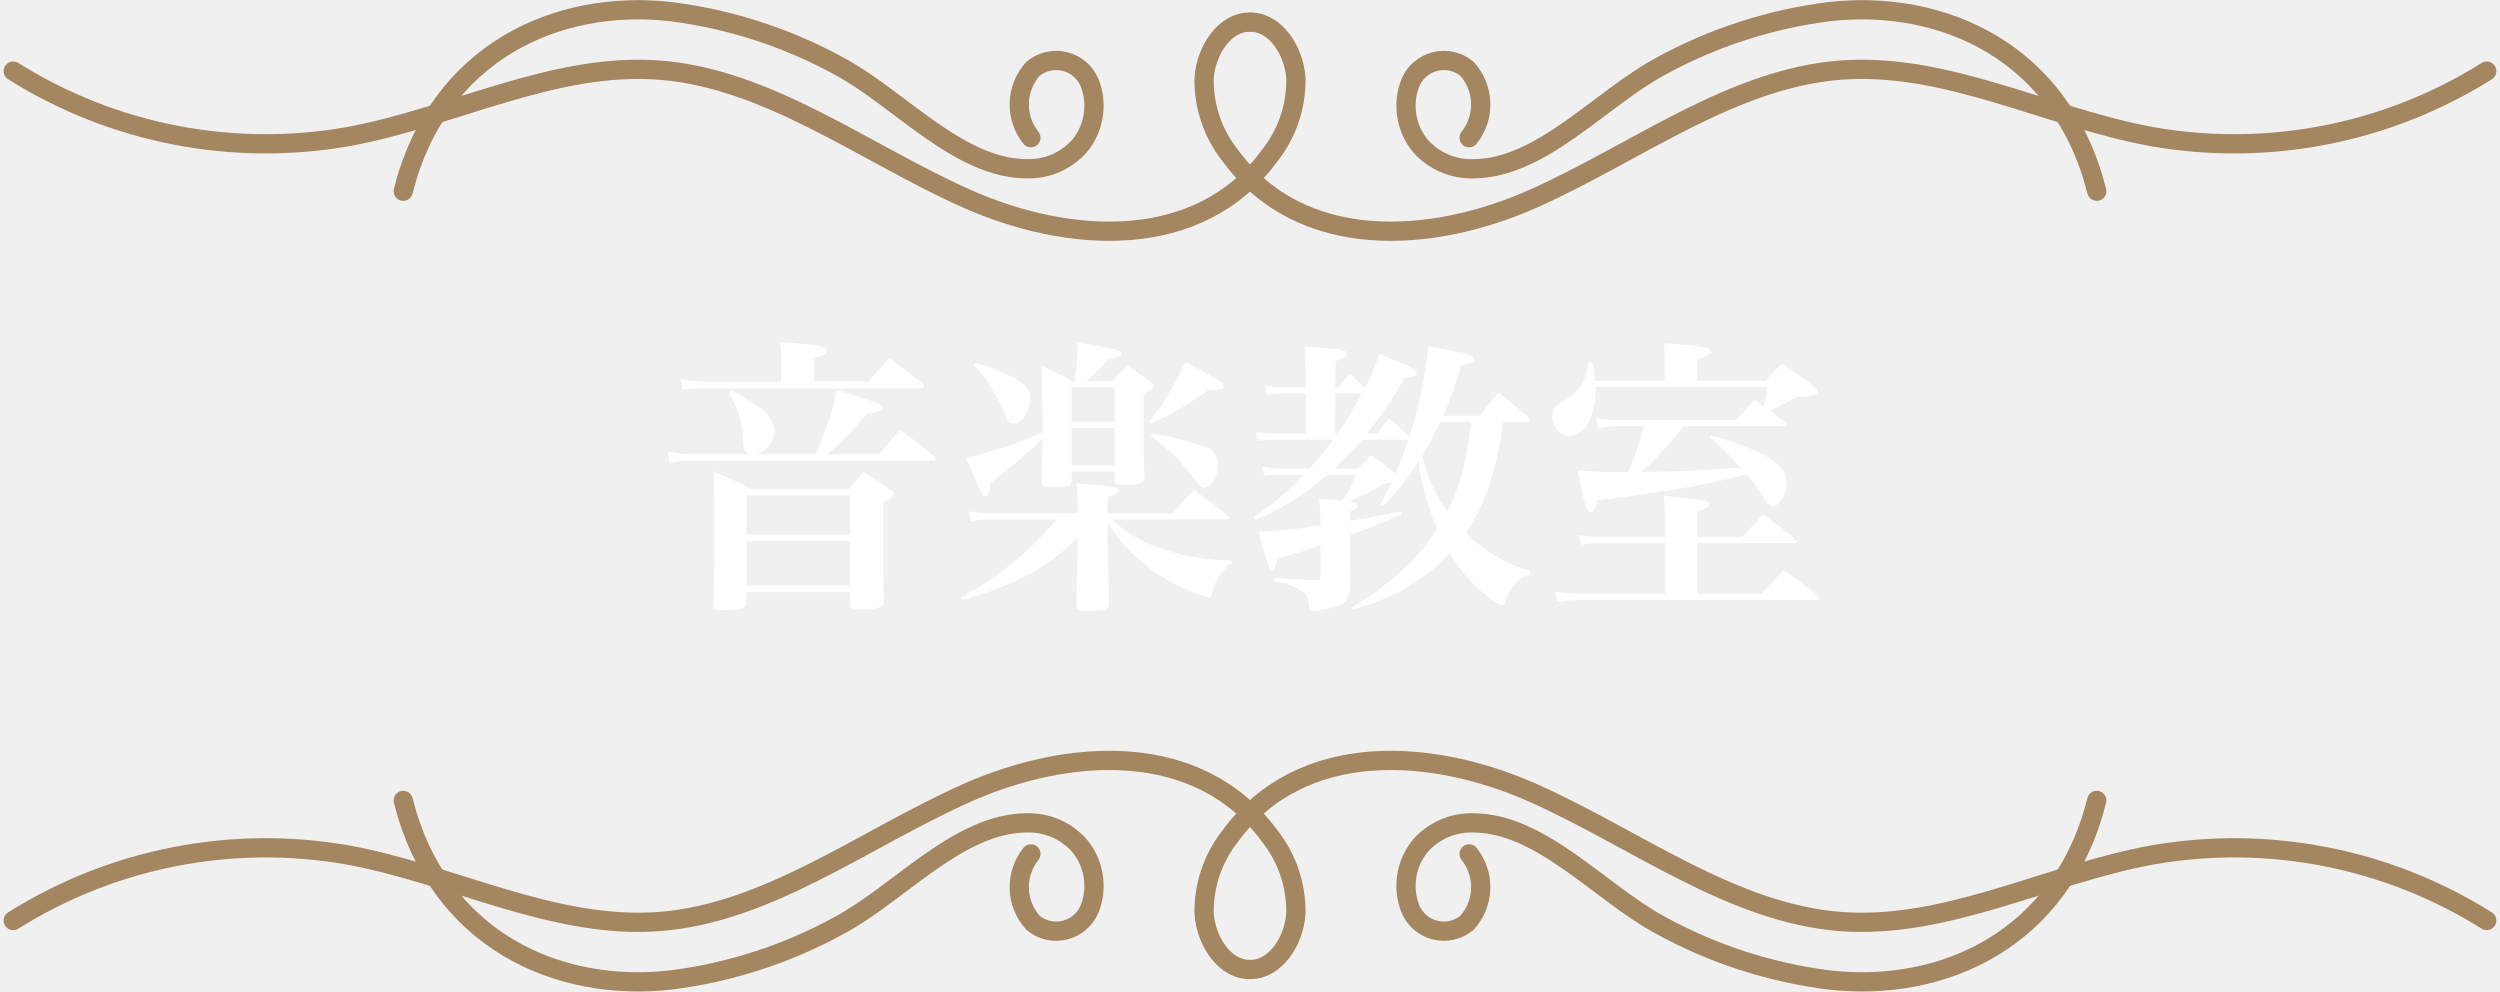
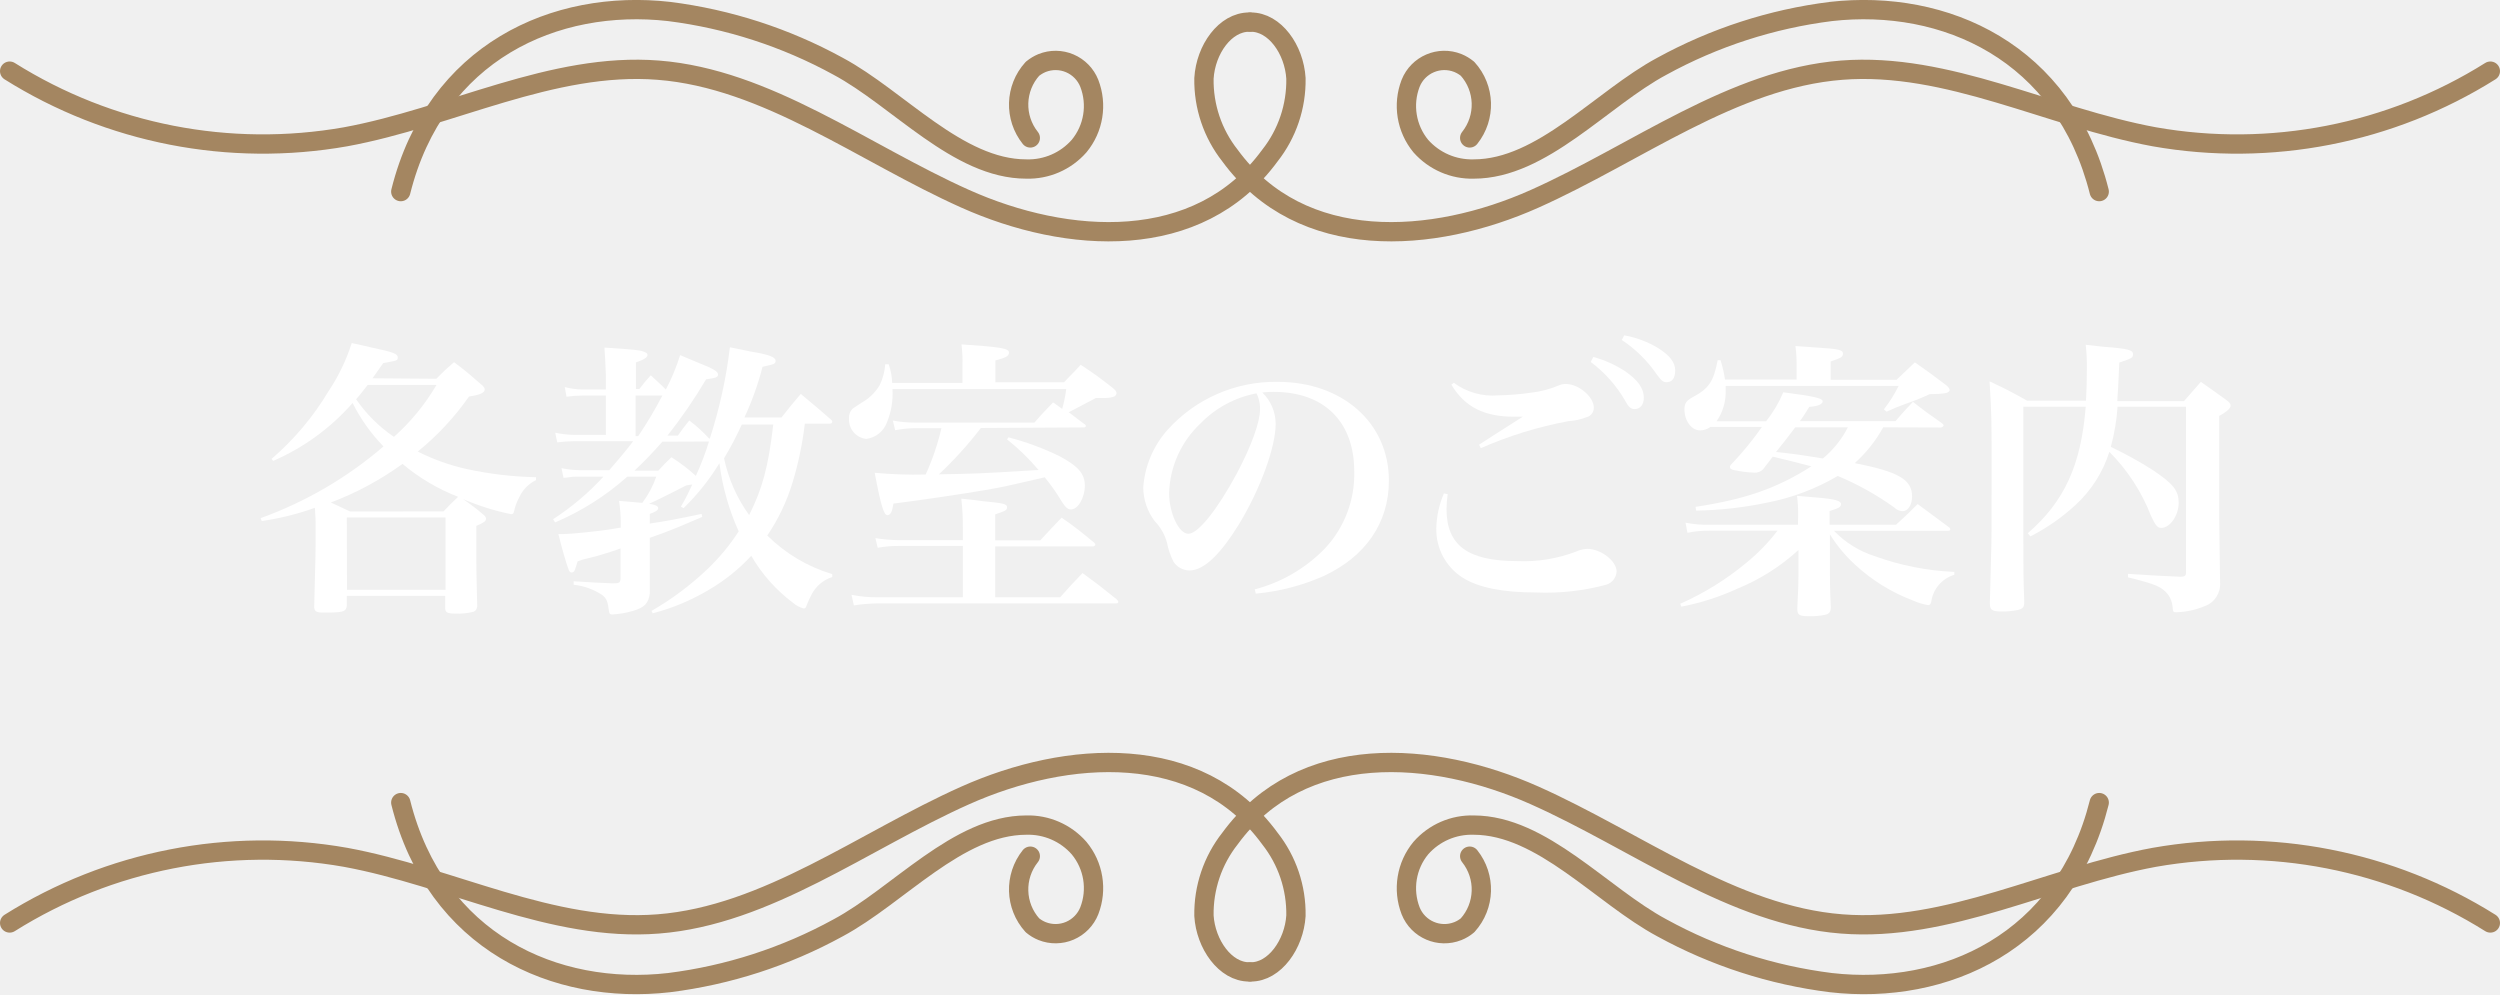
- <svg xmlns="http://www.w3.org/2000/svg" width="259.753" height="103.033" viewBox="0 0 259.753 103.033">
-   <g transform="translate(-553.624 -639.981)">
-     <path d="M-44.4-21.39v-2.4c.93-.24,1.29-.45,1.29-.78,0-.18-.12-.3-.39-.39-.39-.15-.69-.21-4.47-.54a10.963,10.963,0,0,1,.15,2.22v1.92h-8.01a8.552,8.552,0,0,1-2.43-.3l.21,1.14a10.608,10.608,0,0,1,2.22-.15h22.56c.15,0,.3-.12.3-.21a.679.679,0,0,0-.12-.27c-1.5-1.17-1.98-1.53-3.51-2.67-1.08,1.2-1.08,1.2-2.19,2.43Zm-6,7.56a2.7,2.7,0,0,0,1.89-2.4,3.39,3.39,0,0,0-1.53-2.43,17.247,17.247,0,0,0-2.97-1.77l-.3.27a8.468,8.468,0,0,1,1.53,4.98c.03.87.21,1.2.69,1.35h-5.7a10.951,10.951,0,0,1-2.82-.27l.21,1.17a13.433,13.433,0,0,1,2.64-.21h24.63c.24,0,.39-.09.39-.21a.6.6,0,0,0-.18-.27c-1.5-1.2-1.95-1.56-3.54-2.76-.96,1.11-1.26,1.47-2.19,2.55h-5.34a47.006,47.006,0,0,0,4.14-4.23c1.23-.15,1.56-.3,1.56-.6,0-.33-.21-.42-4.77-1.86a18.235,18.235,0,0,1-1.14,4.05c-.48,1.26-.75,1.92-1.08,2.64ZM-51.42.51h10.77V1.74c.03.48.18.57.96.57a5.054,5.054,0,0,0,2.34-.33.6.6,0,0,0,.21-.48c-.06-2.04-.09-3.63-.09-9.27V-8.82c.84-.42,1.08-.63,1.08-.93,0-.15-.12-.27-.39-.45-1.11-.78-1.47-1.02-2.7-1.8l-1.56,1.77H-51.03a40.692,40.692,0,0,0-3.84-1.83c.09,1.23.12,1.89.12,3,0,8.52,0,8.52-.12,10.77,0,.54.18.66.96.66,1.98,0,2.43-.15,2.49-.78Zm10.77-6H-51.42V-9.54h10.77Zm0,.69V-.18H-51.42V-4.8Zm23.64-2.88h-9.27a7.454,7.454,0,0,1-1.98-.24l.18,1.08a7.283,7.283,0,0,1,1.83-.21h7.05a33.223,33.223,0,0,1-9.96,8.1l.15.27A31.256,31.256,0,0,0-22.83-.96a20.6,20.6,0,0,0,5.82-4.2l-.03,2.64c0,.51-.03.84-.06,2.19-.03.6-.06,1.29-.06,2.13,0,.54.15.63,1.17.63,1.83,0,2.19-.12,2.22-.78C-13.8.51-13.8.12-13.83-1.14c-.03-.78-.03-1.44-.03-1.83l-.06-3.75A18.039,18.039,0,0,0-5.79.18a13.17,13.17,0,0,0,2.4.9c.15,0,.27-.12.33-.39A4.813,4.813,0,0,1-1.02-2.49v-.3A21.661,21.661,0,0,1-8.91-4.23a13.038,13.038,0,0,1-4.56-2.82H-1.68c.21,0,.36-.09.36-.21q0-.09-.18-.27C-2.97-8.67-3.42-9-4.95-10.11c-.96,1.02-1.23,1.35-2.19,2.43h-6.75V-9.36c.78-.24,1.11-.45,1.11-.69,0-.15-.12-.24-.33-.3-.3-.12-.51-.15-4.05-.45a13.056,13.056,0,0,1,.15,2.04Zm-3.75-3.27c0,.48.15.54,1.11.54,1.74,0,1.98-.09,2.01-.69v-.93h4.47v.84c0,.48.12.54,1.08.54,1.62,0,1.98-.12,2.01-.72-.09-2.37-.09-3.66-.09-5.61V-20.1c.78-.42.99-.57.99-.81,0-.15-.12-.27-.36-.48a27.756,27.756,0,0,0-2.28-1.62c-.69.66-.9.87-1.59,1.62h-2.73a30.908,30.908,0,0,0,2.28-2.25c1.02-.21,1.38-.39,1.38-.63,0-.39-.57-.51-4.53-1.14a18.909,18.909,0,0,1-.36,4.02h-.24a28.155,28.155,0,0,0-3.15-1.62c.06,1.14.09,3.45.12,6.93a44.845,44.845,0,0,1-7.98,2.64c1.74,3.99,1.74,3.99,2.04,3.99s.39-.27.48-1.38a48.943,48.943,0,0,0,5.46-4.65Zm3.12-6.21v-3.6h4.47v3.6Zm4.47.63v3.87h-4.47v-3.87Zm-14.64-6.54a15.277,15.277,0,0,1,3.12,4.89c.45,1.05.54,1.17.99,1.17.9,0,1.74-1.26,1.74-2.64,0-.78-.39-1.32-1.35-1.89a17.586,17.586,0,0,0-4.38-1.77Zm18.42,6.06a32.767,32.767,0,0,0,5.97-3.51h.18c1.11,0,1.38-.06,1.38-.39s0-.33-3.96-2.52A25.514,25.514,0,0,1-9.6-17.22Zm-.03,1.29a19.816,19.816,0,0,1,4.74,4.77c.33.42.54.6.81.6.72,0,1.41-1.11,1.41-2.34a1.883,1.883,0,0,0-1.38-1.92A32.976,32.976,0,0,0-9.3-15.99ZM29.7-17.19c.15,0,.27-.06.27-.18a.22.22,0,0,0-.06-.18c-1.35-1.17-1.77-1.53-3.18-2.7-.87,1.05-1.14,1.35-1.98,2.43H20.94a30.651,30.651,0,0,0,1.86-5.22c1.17-.27,1.35-.36,1.35-.63,0-.36-.66-.63-2.52-.93-.48-.09-1.23-.24-2.19-.45a49.2,49.2,0,0,1-1.98,9.42l-.12-.09a16.528,16.528,0,0,0-2.04-1.8,19.217,19.217,0,0,0-1.17,1.56H13.05a50.712,50.712,0,0,0,3.93-5.79c.99-.15,1.23-.24,1.23-.51,0-.3-.51-.6-2.1-1.23-.42-.18-1.02-.42-1.8-.75a21.387,21.387,0,0,1-1.47,3.54c-.45-.45-1.23-1.14-1.56-1.47-.57.63-.72.84-1.17,1.41H9.75l.03-2.73c.84-.3,1.2-.51,1.2-.78q0-.18-.27-.27c-.39-.21-.75-.24-4.17-.48.03.33.09,1.29.15,2.88v1.38H4.29A7.652,7.652,0,0,1,2.46-21l.18.99a11.233,11.233,0,0,1,1.65-.12h2.4v4.17H3.3a10.077,10.077,0,0,1-1.83-.21l.21.96a15.4,15.4,0,0,1,1.62-.12H9.54c-.63.87-1.71,2.16-2.46,3H3.99a9.786,9.786,0,0,1-1.83-.21l.21.96a3.078,3.078,0,0,0,.6-.06c.33-.03.66-.06.93-.06H6.48A26.794,26.794,0,0,1,1.29-7.32l.21.33A27.029,27.029,0,0,0,8.94-11.7h2.94A9.464,9.464,0,0,1,10.44-9c-.72-.06-1.23-.12-2.4-.21a14.256,14.256,0,0,1,.18,2.34v.42c-.21.03-.21.03-1.29.21-1.2.18-3.87.45-4.62.45H1.8c.3,1.26.84,3.12,1.05,3.63.09.24.18.33.33.33.18,0,.3-.15.39-.48.06-.15.12-.39.21-.66.15-.06.33-.12.51-.18,1.32-.36,1.32-.36,1.62-.45,1.2-.36,1.65-.51,2.31-.75v3c0,.51-.09.6-.66.6H7.35C5.91-.81,5.91-.81,3.45-.96L3.42-.6A6.68,6.68,0,0,1,6.39.48c.42.36.54.69.66,1.65.03.24.12.33.33.33A9.588,9.588,0,0,0,9.51,2.1c1.23-.36,1.62-.78,1.74-1.8,0-.36.03-.66.03-.84v-1.2c-.03-.63-.03-1.08-.03-1.14V-5.43a56.171,56.171,0,0,0,5.4-2.16l-.06-.3c-2.43.51-3.72.75-5.34.99v-.96c.6-.21.87-.42.87-.6,0-.21-.3-.36-.93-.45.24-.12.24-.12.57-.27.72-.33.9-.42,2.25-1.11.21-.12.54-.3.96-.51.3-.03.39-.06.63-.09-.45.96-.6,1.26-1.17,2.28l.27.15a23.3,23.3,0,0,0,3.69-4.62,24.8,24.8,0,0,0,1.98,7.02,21.714,21.714,0,0,1-3.24,3.9A30.186,30.186,0,0,1,11.4,2.1l.12.24A22.2,22.2,0,0,0,17.34-.09a18.983,18.983,0,0,0,4.32-3.48,16.132,16.132,0,0,0,4.29,4.83,2.851,2.851,0,0,0,1.11.6c.15,0,.24-.09.3-.3A8.209,8.209,0,0,1,27.9.36,3.639,3.639,0,0,1,30-1.38v-.3a16.1,16.1,0,0,1-6.69-3.96,20.337,20.337,0,0,0,2.61-5.46,35.8,35.8,0,0,0,1.26-6.09Zm-5.82,0c-.54,4.35-1.14,6.66-2.49,9.33a15.414,15.414,0,0,1-2.58-5.85,34.493,34.493,0,0,0,1.83-3.48Zm-6.54,1.86a29.315,29.315,0,0,1-1.35,3.54,18.377,18.377,0,0,0-2.52-1.92c-.6.57-.78.78-1.35,1.38H9.66a39.2,39.2,0,0,0,2.88-3Zm-4.8-4.8a41.824,41.824,0,0,1-2.55,4.17H9.72l.03-4.17Zm43.98,3.39a.2.2,0,0,0,.18-.15.286.286,0,0,0-.18-.21l-1.59-1.2c.45-.24.48-.24,1.89-.99.18-.09.54-.27.9-.48.18,0,.36-.03.54-.03l.54-.03a2.731,2.731,0,0,0,.81-.15.421.421,0,0,0,.24-.33c0-.18-.09-.3-.33-.51-1.41-1.08-1.86-1.41-3.36-2.43-.75.78-.99,1.02-1.71,1.8H47.37V-23.7c.99-.27,1.41-.51,1.41-.81,0-.42-.81-.57-4.89-.84a15.32,15.32,0,0,1,.09,2.22v1.68H36.75a6.365,6.365,0,0,0-.36-1.92h-.36a6.082,6.082,0,0,1-.57,2.16,5.116,5.116,0,0,1-1.86,1.8c-.72.45-.72.45-.84.54a1.254,1.254,0,0,0-.45,1.08,1.96,1.96,0,0,0,1.77,2.1,2.608,2.608,0,0,0,2.13-1.71,7.645,7.645,0,0,0,.57-3.42H54.69a12.875,12.875,0,0,1-.42,2.04l-.93-.66c-.84.87-1.11,1.14-1.92,2.07H39.06a11.779,11.779,0,0,1-2.22-.21l.24,1.05a11.384,11.384,0,0,1,1.98-.21h2.73a25.62,25.62,0,0,1-1.62,4.77,44.269,44.269,0,0,1-5.25-.18c.72,3.6.96,4.35,1.38,4.35.33,0,.51-.36.63-1.2,2.28-.27,7.14-.99,9.39-1.38,1.89-.33,1.89-.33,6.18-1.32a15.731,15.731,0,0,1,1.44,1.95c.63,1.05.9,1.32,1.26,1.32.75,0,1.44-1.2,1.44-2.46,0-1.17-.69-1.98-2.52-2.94a28.312,28.312,0,0,0-5.34-1.95l-.15.21a23.18,23.18,0,0,1,3.24,3.15c-6.21.39-6.81.39-10.26.45a39.333,39.333,0,0,0,4.32-4.77ZM47.37-5.22V-7.89c1.05-.36,1.23-.45,1.23-.75,0-.33-.39-.42-2.61-.63-.42-.06-1.2-.15-2.1-.24a25.618,25.618,0,0,1,.15,3.03v1.26H37.5a15.97,15.97,0,0,1-2.46-.21l.24,1.02a12.432,12.432,0,0,1,2.22-.18h6.54V.69H35.31A14.907,14.907,0,0,1,32.58.45l.24,1.08a16.9,16.9,0,0,1,2.46-.21H59.85c.12,0,.21-.06.21-.15s-.09-.18-.21-.3C58.29-.39,57.81-.75,56.37-1.8,55.35-.75,55.05-.42,54.06.69H47.37V-4.59H57.45c.12,0,.24-.06.24-.18,0-.06-.03-.12-.12-.21-1.47-1.2-1.92-1.53-3.36-2.58-1.05,1.11-1.05,1.11-2.19,2.34Z" transform="translate(682.61 700.997)" fill="#fff" />
-     <g transform="translate(-210.5 -69.608)">
-       <g transform="translate(765.5 710.605)">
-         <g transform="translate(0 1.283)">
-           <path d="M765.5,716.79a49.343,49.343,0,0,0,34.817,6.8c10.877-2,21.393-7.765,32.376-6.9,11.274.883,21.226,8.589,31.8,13.318s24.165,5.66,31.574-4.465a12.593,12.593,0,0,0,2.7-8.017c-.184-2.947-2.2-5.834-4.687-5.823" transform="translate(-765.5 -711.699)" fill="none" stroke="#a48661" stroke-linecap="round" stroke-linejoin="round" stroke-width="2" />
-           <path d="M1023.914,716.79a49.344,49.344,0,0,1-34.817,6.8c-10.877-2-21.393-7.765-32.376-6.9-11.274.883-21.226,8.589-31.8,13.318s-24.166,5.66-31.574-4.465a12.594,12.594,0,0,1-2.7-8.017c.185-2.947,2.2-5.834,4.688-5.823" transform="translate(-766.914 -711.699)" fill="none" stroke="#a48661" stroke-linecap="round" stroke-linejoin="round" stroke-width="2" />
-         </g>
-         <g transform="translate(40.52)">
-           <path d="M806.473,729.457c3.628-14.464,16.022-20,27.8-18.659a49.141,49.141,0,0,1,17.5,5.672c6.243,3.341,12.414,10.646,19.5,10.653a7.045,7.045,0,0,0,5.475-2.377,6.532,6.532,0,0,0,1.063-6.509,3.766,3.766,0,0,0-5.9-1.5,5.531,5.531,0,0,0-.223,7.162" transform="translate(-806.473 -710.605)" fill="none" stroke="#a48661" stroke-linecap="round" stroke-linejoin="round" stroke-width="2" />
-           <path d="M983.673,729.457c-3.628-14.464-16.022-20-27.8-18.659a49.152,49.152,0,0,0-17.5,5.672c-6.242,3.341-12.413,10.646-19.5,10.653a7.048,7.048,0,0,1-5.475-2.377,6.534,6.534,0,0,1-1.062-6.509,3.766,3.766,0,0,1,5.9-1.5,5.531,5.531,0,0,1,.223,7.162" transform="translate(-807.712 -710.605)" fill="none" stroke="#a48661" stroke-linecap="round" stroke-linejoin="round" stroke-width="2" />
-         </g>
-       </g>
-       <g transform="translate(765.5 788.6)">
-         <path d="M765.5,777.719a49.332,49.332,0,0,1,34.817-6.8c10.877,2,21.393,7.763,32.376,6.9,11.274-.885,21.226-8.59,31.8-13.318s24.165-5.661,31.574,4.465a12.591,12.591,0,0,1,2.7,8.017c-.184,2.947-2.2,5.833-4.687,5.822" transform="translate(-765.5 -761.087)" fill="none" stroke="#a48661" stroke-linecap="round" stroke-linejoin="round" stroke-width="2" />
-         <path d="M1023.914,777.719a49.332,49.332,0,0,0-34.817-6.8c-10.877,2-21.393,7.763-32.376,6.9-11.274-.885-21.226-8.59-31.8-13.318s-24.166-5.661-31.574,4.465a12.591,12.591,0,0,0-2.7,8.017c.185,2.947,2.2,5.833,4.688,5.822" transform="translate(-766.914 -761.087)" fill="none" stroke="#a48661" stroke-linecap="round" stroke-linejoin="round" stroke-width="2" />
-         <g transform="translate(40.52 4.154)">
-           <path d="M806.473,764.628c3.628,14.463,16.022,20,27.8,18.658a49.118,49.118,0,0,0,17.5-5.672c6.243-3.341,12.414-10.646,19.5-10.653a7.046,7.046,0,0,1,5.475,2.377,6.532,6.532,0,0,1,1.063,6.509,3.766,3.766,0,0,1-5.9,1.5,5.531,5.531,0,0,1-.223-7.162" transform="translate(-806.473 -764.628)" fill="none" stroke="#a48661" stroke-linecap="round" stroke-linejoin="round" stroke-width="2" />
-           <path d="M983.673,764.628c-3.628,14.463-16.022,20-27.8,18.658a49.129,49.129,0,0,1-17.5-5.672c-6.242-3.341-12.413-10.646-19.5-10.653a7.048,7.048,0,0,0-5.475,2.377,6.534,6.534,0,0,0-1.062,6.509,3.766,3.766,0,0,0,5.9,1.5,5.531,5.531,0,0,0,.223-7.162" transform="translate(-807.712 -764.628)" fill="none" stroke="#a48661" stroke-linecap="round" stroke-linejoin="round" stroke-width="2" />
-         </g>
-       </g>
-     </g>
-   </g>
+ <svg xmlns="http://www.w3.org/2000/svg" id="レイヤー_1" data-name="レイヤー 1" viewBox="0 0 259 103">
+   <defs>
+     <style>.cls-1{fill:none;stroke:#a48661;stroke-linecap:round;stroke-linejoin:round;stroke-width:2px;}.cls-2{fill:#fff;}</style>
+   </defs>
+   <path class="cls-1" d="M1.38,7.39a49.34,49.34,0,0,0,34.81,6.8c10.88-2,21.4-7.76,32.38-6.9,11.27.88,21.23,8.59,31.8,13.32s24.16,5.66,31.57-4.47a12.57,12.57,0,0,0,2.7-8c-.18-3-2.2-5.84-4.68-5.83" transform="translate(-0.38 -0.02)" />
+   <path class="cls-1" d="M258.38,7.39a49.36,49.36,0,0,1-34.82,6.8c-10.88-2-21.39-7.76-32.38-6.9-11.27.88-21.22,8.59-31.8,13.32s-24.16,5.66-31.57-4.47a12.57,12.57,0,0,1-2.7-8c.18-3,2.2-5.84,4.69-5.83" transform="translate(-0.38 -0.02)" />
+   <path class="cls-1" d="M41.9,19.87c3.62-14.47,16-20,27.8-18.66A49.29,49.29,0,0,1,87.2,6.88c6.24,3.34,12.41,10.65,19.5,10.65a7,7,0,0,0,5.47-2.37,6.51,6.51,0,0,0,1.06-6.51,3.76,3.76,0,0,0-4.89-2.1,4,4,0,0,0-1,.6,5.53,5.53,0,0,0-.22,7.16" transform="translate(-0.38 -0.02)" />
+   <path class="cls-1" d="M217.86,19.87c-3.63-14.47-16-20-27.8-18.66a49.16,49.16,0,0,0-17.5,5.67c-6.24,3.34-12.42,10.65-19.5,10.65a7.06,7.06,0,0,1-5.48-2.37,6.54,6.54,0,0,1-1.06-6.51,3.77,3.77,0,0,1,4.9-2.1,3.91,3.91,0,0,1,1,.6,5.53,5.53,0,0,1,.22,7.16" transform="translate(-0.38 -0.02)" />
+   <path class="cls-1" d="M1.38,95.64a49.34,49.34,0,0,1,34.81-6.8c10.88,2,21.4,7.77,32.38,6.9,11.27-.88,21.23-8.59,31.8-13.31s24.16-5.67,31.57,4.46a12.58,12.58,0,0,1,2.7,8c-.18,2.94-2.2,5.83-4.68,5.82" transform="translate(-0.38 -0.02)" />
+   <path class="cls-1" d="M258.38,95.64a49.36,49.36,0,0,0-34.82-6.8c-10.88,2-21.39,7.77-32.38,6.9-11.27-.88-21.22-8.59-31.8-13.31s-24.16-5.67-31.57,4.46a12.58,12.58,0,0,0-2.7,8c.18,2.94,2.2,5.83,4.69,5.82" transform="translate(-0.38 -0.02)" />
+   <path class="cls-1" d="M41.9,83.17c3.62,14.46,16,20,27.8,18.65a49.09,49.09,0,0,0,17.5-5.67c6.24-3.34,12.41-10.64,19.5-10.65a7,7,0,0,1,5.47,2.38,6.49,6.49,0,0,1,1.06,6.5,3.76,3.76,0,0,1-4.89,2.1,3.7,3.7,0,0,1-1-.6,5.53,5.53,0,0,1-.22-7.16" transform="translate(-0.38 -0.02)" />
+   <path class="cls-1" d="M217.86,83.17c-3.63,14.46-16,20-27.8,18.65a49,49,0,0,1-17.5-5.67c-6.24-3.34-12.42-10.64-19.5-10.65a7,7,0,0,0-5.48,2.38,6.52,6.52,0,0,0-1.06,6.5,3.77,3.77,0,0,0,4.9,2.1,3.64,3.64,0,0,0,1-.6,5.53,5.53,0,0,0,.22-7.16" transform="translate(-0.38 -0.02)" />
+   <path class="cls-2" d="M45.58,39.26c.75-.76,1-1,1.84-1.72,1.33,1,1.72,1.36,3,2.47.12.16.18.25.18.34,0,.36-.46.57-1.63.75a28,28,0,0,1-5.31,5.7,21.52,21.52,0,0,0,5.1,1.82,37.63,37.63,0,0,0,7.15.84v.3a3.68,3.68,0,0,0-1.75,1.81,5.26,5.26,0,0,0-.51,1.36c-.06.3-.13.36-.31.36a25.17,25.17,0,0,1-5-1.57,22.16,22.16,0,0,1,2.18,1.67c.15.15.21.24.21.36,0,.27-.18.39-1,.75v3.77s0,1.54.09,4.59c-.06.3-.15.45-.39.54a6.43,6.43,0,0,1-1.87.19c-.82,0-1.06-.12-1.06-.58V61.75H36.31v1c-.06.6-.33.7-1.69.73-.39,0-.66,0-.69,0h-.12c-.64,0-.85-.12-.88-.55.15-5.67.15-5.67.15-8.12A19.56,19.56,0,0,0,33,52.63,28.31,28.31,0,0,1,27.5,54l-.12-.3a40.76,40.76,0,0,0,12.73-7.43,17.89,17.89,0,0,1-3.2-4.5,23.25,23.25,0,0,1-8.23,6l-.16-.21a28.67,28.67,0,0,0,5.89-7,19.78,19.78,0,0,0,2.41-5c.94.21,1.66.36,2.12.48,2.14.45,2.65.63,2.65,1s-.12.33-1.51.6c-.54.78-.66.94-1.11,1.57ZM46.33,53c.67-.72.79-.81,1.51-1.51a20.51,20.51,0,0,1-5.76-3.41,31.74,31.74,0,0,1-7.43,4c.42.18,1.09.51,2,.93Zm-10,8.12H46.54V53.63H36.31Zm2.14-21.22c-.48.61-.69.91-1.2,1.48a14.94,14.94,0,0,0,3.92,3.9,22.28,22.28,0,0,0,4.41-5.38Z" transform="translate(-0.38 -0.02)" />
+   <path class="cls-2" d="M83.76,43.91A34.91,34.91,0,0,1,82.49,50a20.17,20.17,0,0,1-2.62,5.5,16.12,16.12,0,0,0,6.73,4v.3a3.68,3.68,0,0,0-2.11,1.75,8.78,8.78,0,0,0-.55,1.21c-.06.21-.15.3-.3.3a2.93,2.93,0,0,1-1.12-.6,16.32,16.32,0,0,1-4.31-4.86,19,19,0,0,1-4.35,3.5A22.42,22.42,0,0,1,68,63.56l-.12-.25A30.5,30.5,0,0,0,73.65,59a21.6,21.6,0,0,0,3.26-3.93,24.67,24.67,0,0,1-2-7.06,23.58,23.58,0,0,1-3.71,4.65l-.28-.15c.58-1,.73-1.33,1.18-2.29-.24,0-.33.06-.63.09-.42.21-.76.39-1,.51-1.36.69-1.54.78-2.26,1.12l-.58.27c.64.09.94.24.94.45s-.27.39-.87.6v1c1.62-.24,2.92-.48,5.37-1l.06.31c-2.33,1-3.32,1.44-5.43,2.17V58.3c0,.06,0,.52,0,1.15v1.21c0,.18,0,.48,0,.84-.13,1-.52,1.45-1.75,1.81a9.24,9.24,0,0,1-2.15.37c-.21,0-.3-.09-.33-.33-.12-1-.24-1.3-.66-1.66a6.65,6.65,0,0,0-3-1.09l0-.36c2.47.15,2.47.15,3.92.21H64c.58,0,.67-.09.67-.61v-3c-.67.24-1.12.39-2.33.75L60.73,58l-.51.18c-.09.28-.15.52-.21.67-.09.33-.21.48-.39.48s-.25-.09-.34-.33c-.21-.51-.75-2.39-1.05-3.65h.51c.76,0,3.44-.28,4.65-.46l1.3-.21v-.42a14.29,14.29,0,0,0-.18-2.35c1.17.09,1.69.15,2.41.21a9.88,9.88,0,0,0,1.45-2.72h-3a27.18,27.18,0,0,1-7.48,4.74l-.21-.33a27.13,27.13,0,0,0,5.22-4.41h-2.6c-.27,0-.6,0-.94.06a3.08,3.08,0,0,1-.6.06l-.21-1a9.89,9.89,0,0,0,1.84.21h3.11c.75-.85,1.84-2.15,2.48-3H59.74a15.36,15.36,0,0,0-1.63.12l-.21-1a10.13,10.13,0,0,0,1.84.22h3.41V41H60.73a11.46,11.46,0,0,0-1.66.12l-.18-1a7.37,7.37,0,0,0,1.84.25h2.42V38.93c-.06-1.6-.12-2.57-.15-2.9,3.44.24,3.8.27,4.19.48q.27.09.27.27c0,.28-.36.49-1.2.79l0,2.75h.36a16.67,16.67,0,0,1,1.18-1.42c.33.33,1.11,1,1.56,1.48a20.86,20.86,0,0,0,1.48-3.57l1.81.76c1.6.63,2.12.93,2.12,1.24s-.24.36-1.24.51a52.79,52.79,0,0,1-4,5.83h1.08c.49-.7.64-.91,1.18-1.57a15.26,15.26,0,0,1,2,1.81l.12.09A50.07,50.07,0,0,0,76,36c1,.21,1.72.36,2.2.45,1.87.3,2.53.58,2.53.94s-.18.36-1.35.63a30.29,30.29,0,0,1-1.88,5.25h3.84c.84-1.08,1.11-1.38,2-2.44,1.42,1.18,1.84,1.54,3.2,2.72a.22.22,0,0,1,.06.18c0,.12-.12.18-.27.18ZM69,45.78a41.58,41.58,0,0,1-2.89,3h2.47c.57-.61.75-.82,1.36-1.39a17.93,17.93,0,0,1,2.53,1.93,28,28,0,0,0,1.36-3.56ZM66.23,41l0,4.2h.27A42.36,42.36,0,0,0,69,41Zm11,3a32.94,32.94,0,0,1-1.84,3.5,15.58,15.58,0,0,0,2.6,5.88c1.35-2.68,2-5,2.5-9.38Z" transform="translate(-0.38 -0.02)" />
+   <path class="cls-2" d="M102,44.36a39.88,39.88,0,0,1-4.35,4.8c3.47-.06,4.08-.06,10.32-.45a22.4,22.4,0,0,0-3.26-3.17l.15-.21a27.85,27.85,0,0,1,5.38,2c1.84,1,2.53,1.78,2.53,3s-.69,2.47-1.45,2.47c-.36,0-.63-.27-1.26-1.33a18,18,0,0,0-1.45-2c-4.32,1-4.32,1-6.22,1.33-2.26.39-7.15,1.12-9.45,1.39-.12.84-.3,1.2-.63,1.2S91.67,52.6,91,49a44.76,44.76,0,0,0,5.28.18,25.22,25.22,0,0,0,1.63-4.8H95.12a11.58,11.58,0,0,0-2,.21l-.24-1a12,12,0,0,0,2.24.21h12.43c.81-.94,1.09-1.21,1.93-2.09l.94.67a13.25,13.25,0,0,0,.42-2.05h-18a7.77,7.77,0,0,1-.57,3.44,2.63,2.63,0,0,1-2.14,1.72,2,2,0,0,1-1.79-2.12,1.26,1.26,0,0,1,.46-1.08c.12-.09.12-.09.84-.55a5,5,0,0,0,1.87-1.81,5.83,5.83,0,0,0,.58-2.17h.36a6.48,6.48,0,0,1,.36,1.93h7.28V37.93a13.87,13.87,0,0,0-.1-2.23c4.11.27,4.92.42,4.92.84s-.42.55-1.41.82v2.26h7.12c.72-.78,1-1,1.72-1.81,1.51,1,2,1.36,3.38,2.45.24.21.33.33.33.51a.42.42,0,0,1-.24.33,2.73,2.73,0,0,1-.81.15l-.55,0-.54,0c-.36.21-.73.39-.91.48-1.42.76-1.45.76-1.9,1l1.6,1.21a.29.29,0,0,1,.18.21.19.19,0,0,1-.18.15ZM108.15,56c1.15-1.24,1.15-1.24,2.21-2.35,1.45,1,1.9,1.38,3.38,2.59.09.09.12.15.12.21s-.12.18-.24.18H103.48V61.9h6.73c1-1.12,1.29-1.45,2.32-2.51,1.45,1.06,1.93,1.42,3.5,2.69.12.12.21.21.21.3s-.09.15-.21.15H91.31a17,17,0,0,0-2.47.21l-.24-1.09a14.14,14.14,0,0,0,2.74.25h8.79V56.58H93.55a11.85,11.85,0,0,0-2.24.19l-.24-1a16.21,16.21,0,0,0,2.48.21h6.58V54.68a24,24,0,0,0-.16-3c.91.09,1.69.18,2.12.25,2.23.21,2.62.3,2.62.63s-.18.39-1.23.75V56Z" transform="translate(-0.38 -0.02)" />
+   <path class="cls-2" d="M130.37,61.08a15.61,15.61,0,0,0,7.31-4.28,11.25,11.25,0,0,0,3-7.94c0-5.16-3.13-8.24-8.33-8.24a9.33,9.33,0,0,0-1.2.06,4.52,4.52,0,0,1,1.39,3.23c0,2.41-1.54,6.64-3.72,10.29-2,3.26-3.71,4.92-5.22,4.92a2,2,0,0,1-1.63-.88,7.37,7.37,0,0,1-.69-2A5.14,5.14,0,0,0,120,54a5.85,5.85,0,0,1-1.18-3.47,10,10,0,0,1,2.54-6,15,15,0,0,1,11.38-4.95c6.73,0,11.53,4.26,11.53,10.23,0,4.38-2.42,7.88-6.79,9.9a22.37,22.37,0,0,1-7,1.81Zm-5.64-17.17a10.3,10.3,0,0,0-3.23,7.18c0,2.08,1,4.23,2,4.23s3-2.51,5-6.22c1.51-2.84,2.42-5.34,2.42-6.67a3.52,3.52,0,0,0-.12-1,2.75,2.75,0,0,0-.25-.66A10.93,10.93,0,0,0,124.73,43.91Z" transform="translate(-0.38 -0.02)" />
+   <path class="cls-2" d="M150.36,51.21a12.22,12.22,0,0,0-.12,1.54c0,3.77,2.2,5.4,7.33,5.4a15.24,15.24,0,0,0,6.13-1,3.1,3.1,0,0,1,1.11-.27c1.42,0,3.05,1.26,3.05,2.35a1.52,1.52,0,0,1-1.05,1.36,23.94,23.94,0,0,1-7.28.81c-3.5,0-6-.51-7.63-1.54a5.92,5.92,0,0,1-2.72-5.1,9.61,9.61,0,0,1,.79-3.62ZM151,39.68a6.75,6.75,0,0,0,4.59,1.3,27.07,27.07,0,0,0,3.35-.27,10.4,10.4,0,0,0,3-.79,1.71,1.71,0,0,1,.66-.12c1.33,0,2.9,1.33,2.9,2.45a1,1,0,0,1-.78,1,6,6,0,0,1-1.85.4,41.32,41.32,0,0,0-9.08,2.8l-.18-.36c.66-.45,1.57-1,4.53-2.9-.4,0-.67,0-.91,0-3.08,0-5.1-1-6.49-3.32ZM165.45,37a11.65,11.65,0,0,1,3.23,1.44c1.39.94,2,1.82,2,2.78,0,.7-.36,1.18-.94,1.18-.39,0-.63-.18-1-.88a13.36,13.36,0,0,0-3.56-4Zm3.2-2.24a10.34,10.34,0,0,1,3.53,1.33c1.21.78,1.75,1.48,1.75,2.32s-.36,1.21-.91,1.21c-.33,0-.54-.18-1-.81a13.23,13.23,0,0,0-3.62-3.57Z" transform="translate(-0.38 -0.02)" />
+   <path class="cls-2" d="M186.67,53.29a14.77,14.77,0,0,0-.12-1.9l2.11.18c1.84.15,2.45.34,2.45.67s-.3.45-1.18.72v1.42h6.88c1-.9,1.27-1.18,2.24-2.14l3.17,2.35c.15.09.21.18.21.27s-.09.15-.21.15H190.38a10.05,10.05,0,0,0,4.23,2.63,27.58,27.58,0,0,0,8.24,1.63l0,.3a3.38,3.38,0,0,0-2.39,2.78c-.06.27-.15.36-.33.36a6.33,6.33,0,0,1-1.57-.48,18.4,18.4,0,0,1-6.06-3.77,15.05,15.05,0,0,1-2.54-3.08V59c0,1.09,0,2,.09,3.89,0,.51-.12.7-.57.82a7.23,7.23,0,0,1-1.66.15c-1.06,0-1.24-.12-1.24-.82.09-1.81.12-2.56.12-3.35V57a21.27,21.27,0,0,1-6.31,4,25.41,25.41,0,0,1-5.82,1.87l-.12-.3a29,29,0,0,0,6.82-4.22A19.94,19.94,0,0,0,184.53,55h-7a10,10,0,0,0-2.33.22L175,54.17a11.13,11.13,0,0,0,2.57.21h9.08Zm8.81-9A14.17,14.17,0,0,1,192.53,48c4.49.88,5.94,1.69,5.94,3.44,0,.91-.42,1.54-1,1.54a1.29,1.29,0,0,1-.85-.39,29.43,29.43,0,0,0-5.85-3.26,23,23,0,0,1-7.25,2.75,38.88,38.88,0,0,1-7.42.84l-.06-.39c5.19-.79,8.45-1.93,12-4.2-1-.27-2.81-.72-4-1l-1,1.3a1.16,1.16,0,0,1-.91.36,12.57,12.57,0,0,1-2.11-.27c-.27-.06-.42-.15-.42-.31s.09-.24.27-.42a33.13,33.13,0,0,0,3.05-3.74h-5.34a1.82,1.82,0,0,1-1.06.36c-.91,0-1.63-1-1.63-2.17,0-.61.18-.91.85-1.27,1.69-.9,2.17-1.63,2.59-3.83h.3a13.12,13.12,0,0,1,.46,2h7.42V37.87c0-.57,0-1-.12-2l2.14.15c2.33.15,2.78.24,2.78.63s-.27.46-1.27.82v1.9h6.82c.82-.78,1.06-1,1.9-1.81,1.42,1,1.85,1.3,3.26,2.38.25.21.34.37.34.49s-.09.18-.19.24-.51.18-1.78.18h-.09a23.57,23.57,0,0,1-2.47,1,21.15,21.15,0,0,0-2,.82l-.28-.24A14,14,0,0,0,197.08,40H179.16v.49a5.31,5.31,0,0,1-.94,3.17h5.13a12.58,12.58,0,0,0,1.78-3c3.23.42,4.08.63,4.08.93s-.49.52-1.39.58c-.18.3-.33.51-.39.63-.34.51-.37.57-.58.85h9.9c.76-.88,1-1.15,1.81-2,1.27,1,1.66,1.27,3,2.21.12.09.18.18.18.24s-.15.21-.3.21Zm-9.11,0c-.79,1.06-1.54,2-2,2.56,1.81.19,2.11.22,4.86.67a10.26,10.26,0,0,0,2.59-3.23Z" transform="translate(-0.38 -0.02)" />
+   <path class="cls-2" d="M219.76,42.16a21.45,21.45,0,0,1-.7,4.16,39.11,39.11,0,0,1,4.38,2.42c2.11,1.42,2.65,2.11,2.65,3.38s-.87,2.59-1.81,2.59c-.39,0-.6-.27-1.05-1.23a19.27,19.27,0,0,0-4.32-6.65,12.65,12.65,0,0,1-3.5,5.5,21,21,0,0,1-4.68,3.26l-.27-.33c3.8-3.29,5.52-7.07,6-13.1H210l0,13.91c0,3.14,0,3.71.09,6.22v.15c0,.48-.15.66-.7.78a8,8,0,0,1-1.66.15c-1,0-1.2-.18-1.2-.84v-.06c.06-2.26.06-2.26.12-4.71.06-1.69.06-2.75.06-9.3,0-5.19,0-5.28-.21-8.93,1.69.79,2.2,1.06,3.89,2h6.1c.06-1.14.09-2.05.09-3.38a20.24,20.24,0,0,0-.12-2.41c.84.09,1.51.18,1.9.21,2.44.18,3,.33,3,.75s-.13.43-1.42.88c-.09,2.17-.12,2.56-.21,4h6.91c1-1.14,1-1.14,1.75-2,1.15.82,1.51,1.06,2.62,1.87.34.24.46.39.46.61s-.31.57-1.18,1.05v10.6c.06,5.22.06,5.22.09,6.67a2.41,2.41,0,0,1-1.6,2.44,8.21,8.21,0,0,1-2.9.63c-.33,0-.39,0-.42-.57a2.59,2.59,0,0,0-.45-1.24c-.67-.84-1.24-1.08-4.17-1.81v-.36c2.84.18,3.2.21,5.41.3.48,0,.6-.09.6-.45V42.16Z" transform="translate(-0.38 -0.02)" />
</svg>
